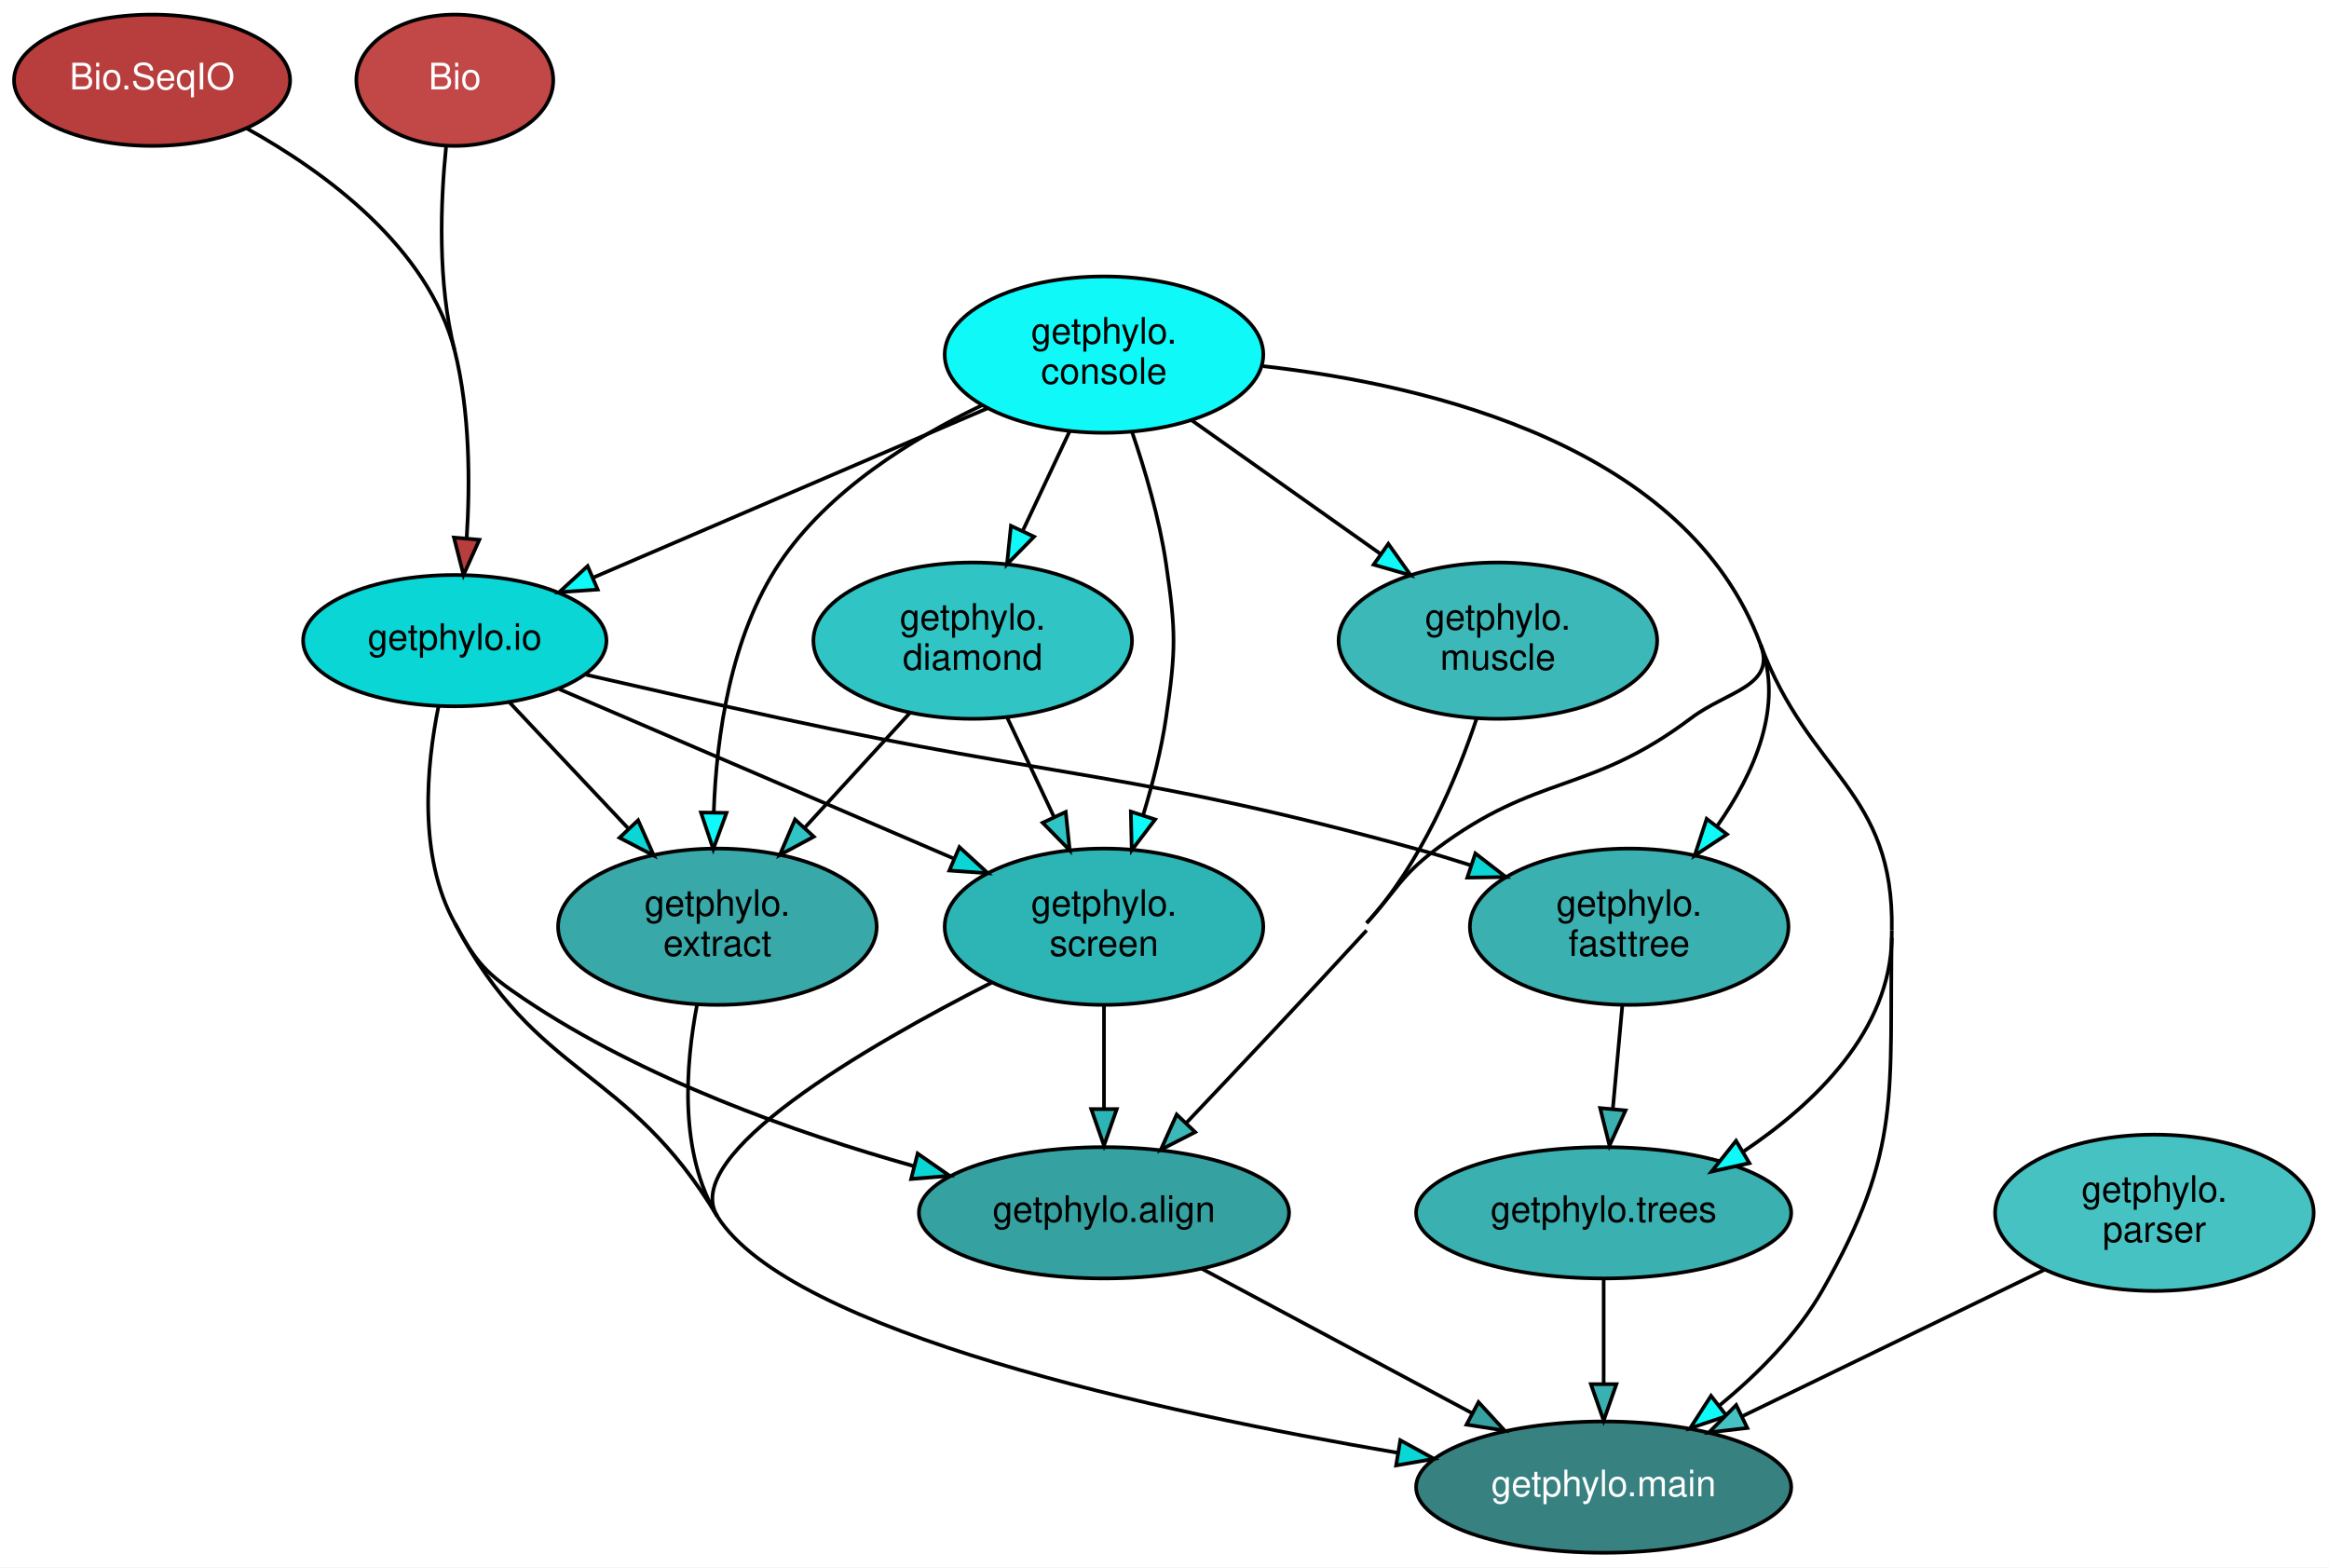
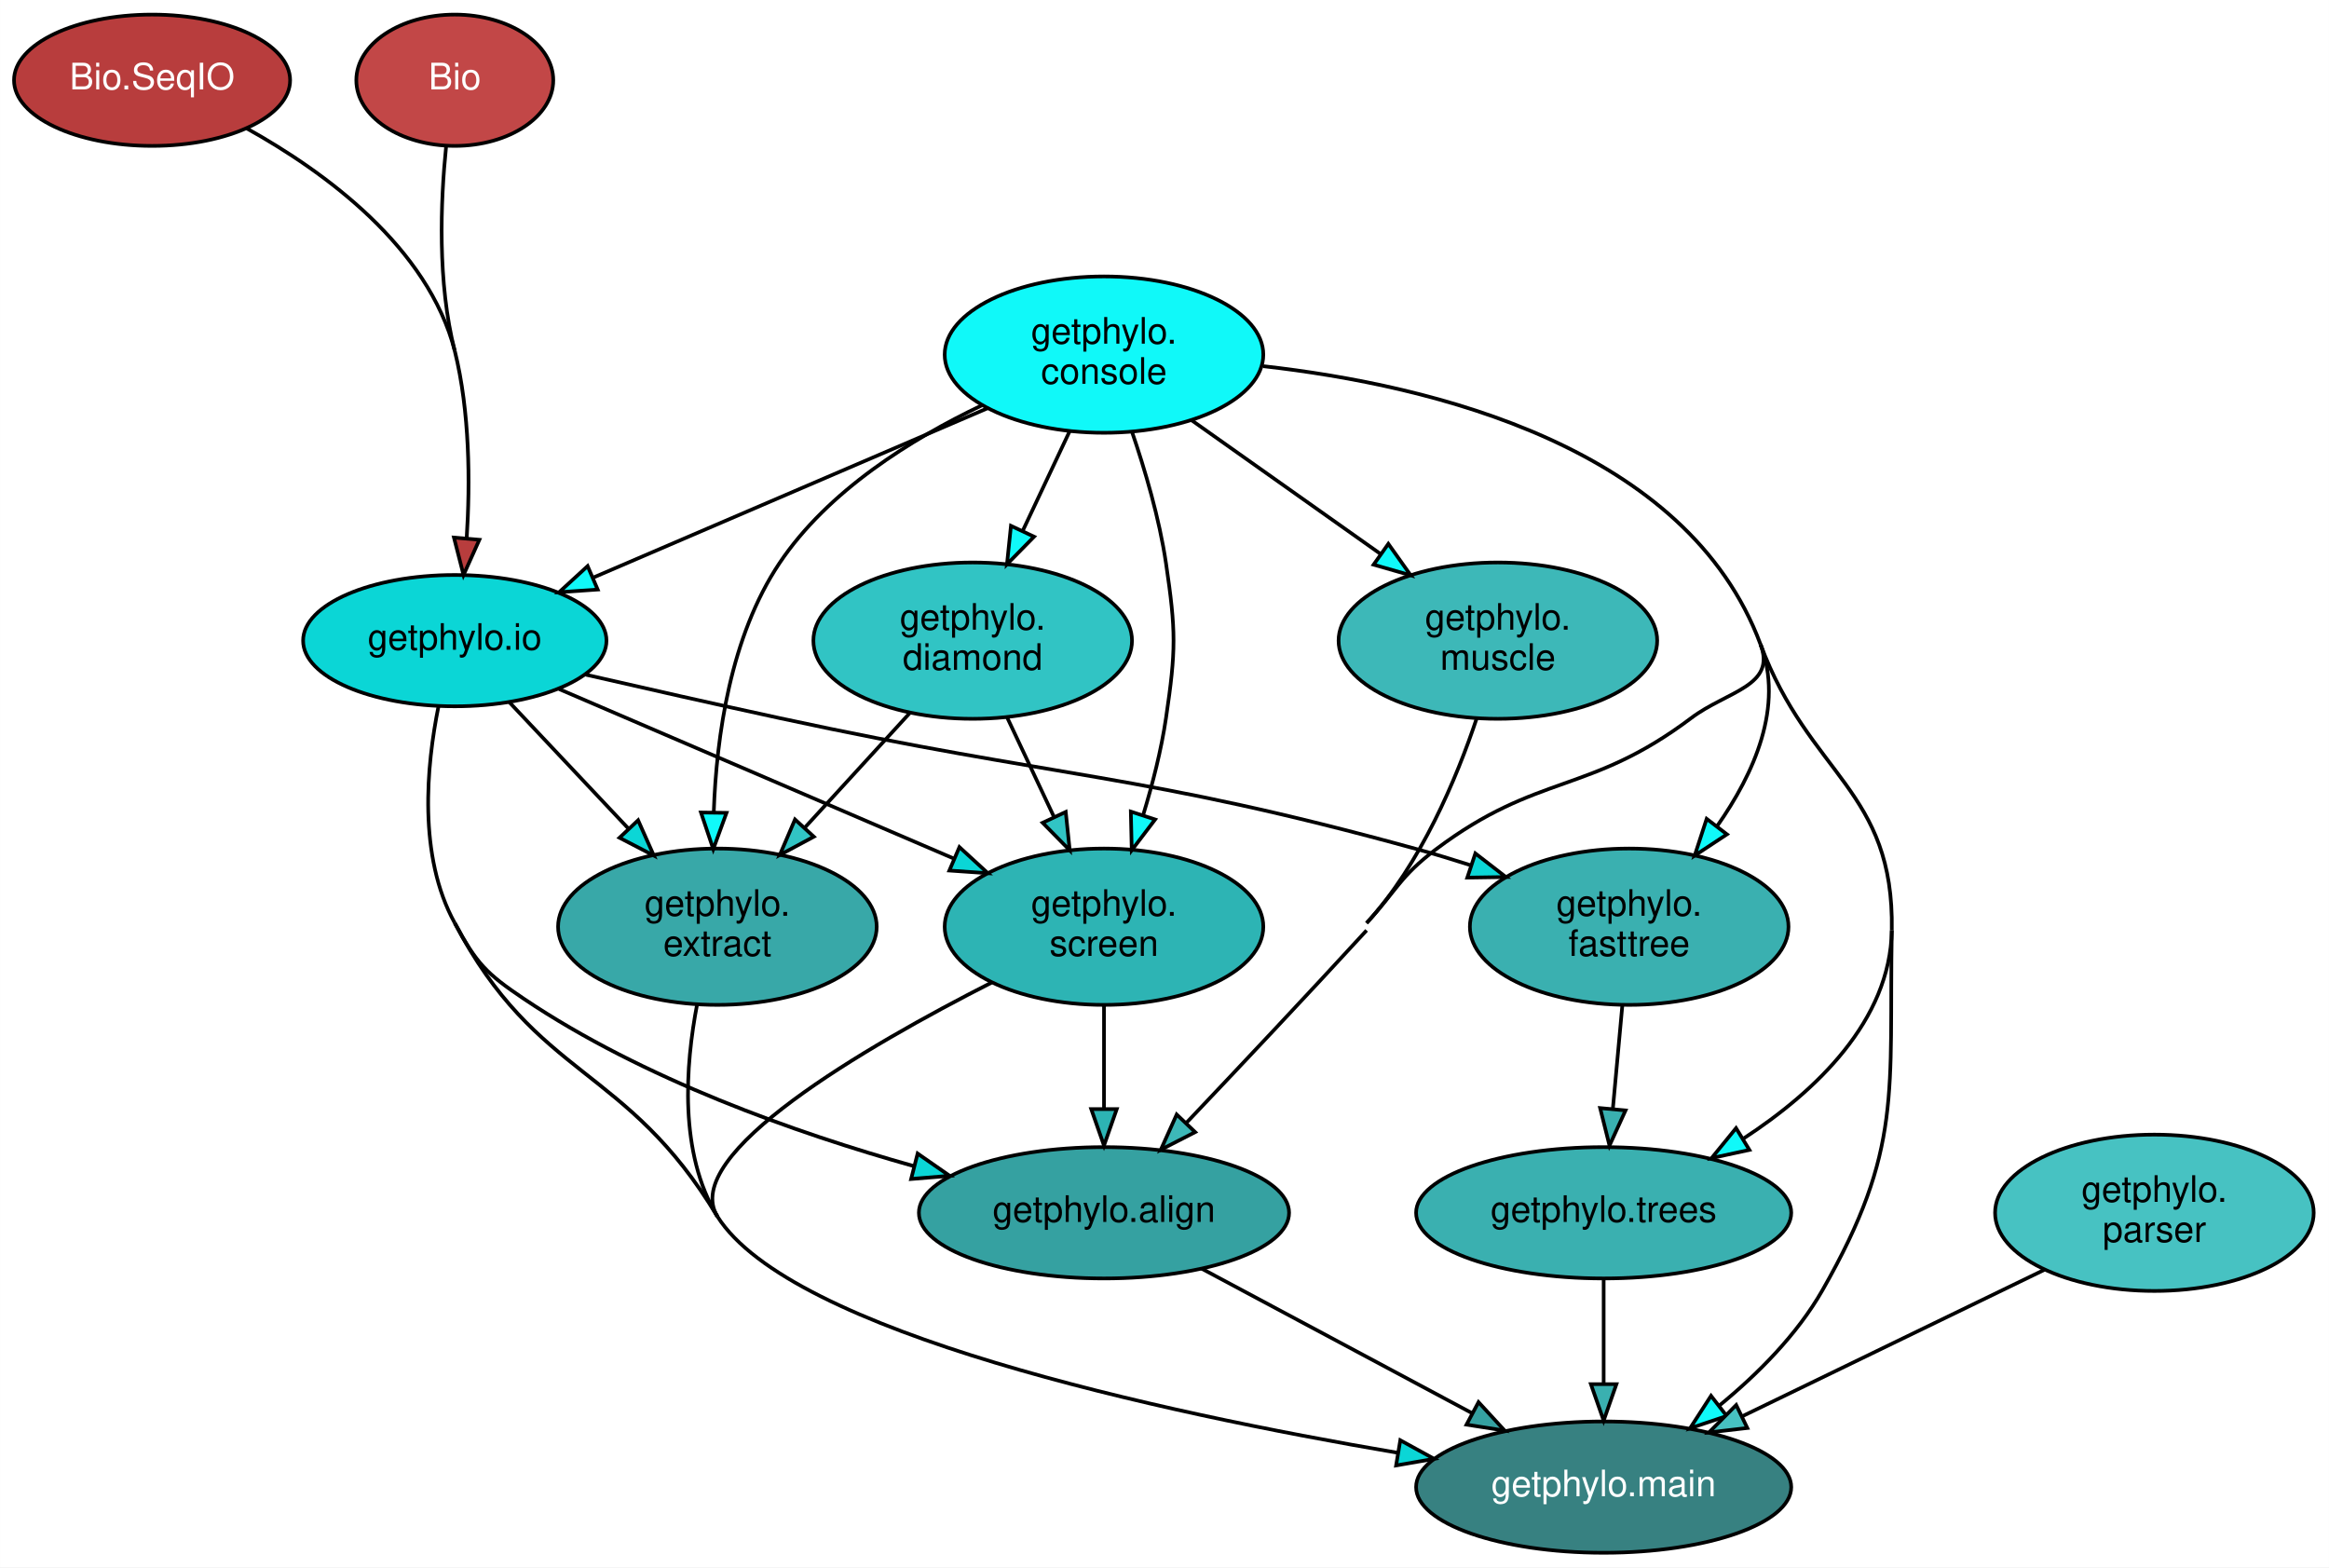
<svg xmlns="http://www.w3.org/2000/svg" width="639pt" height="430pt" viewBox="0.00 0.00 638.52 429.71" version="1.1" id="svg378">
  <defs id="defs382">
    <style id="style4">.edge&gt;path:hover{stroke-width:8}</style>
    <style id="style301">.edge&gt;path:hover{stroke-width:8}</style>
    <style id="style44">.edge&gt;path:hover{stroke-width:8}</style>
    <style id="style93">.edge&gt;path:hover{stroke-width:8}</style>
+     <style id="style229">.edge&gt;path:hover{stroke-width:8}</style>
  </defs>
  <polygon fill="#ffffff" stroke="transparent" points="634.52,-425.71 634.52,4 -4,4 -4,-425.71 " id="polygon6" transform="translate(4,425.71)" />
  <g id="node1" class="node" transform="translate(4,425.71)">
    <style id="style10">.edge&gt;path:hover{stroke-width:8}</style>
    <ellipse fill="#c24747" stroke="#000000" cx="120.67" cy="-403.71" rx="27" ry="18" id="ellipse12" />
    <text text-anchor="middle" x="120.67" y="-401.21" font-family="Helvetica, sans-Serif" font-size="10px" fill="#ffffff" id="text14">Bio</text>
  </g>
  <g id="node8" class="node" transform="translate(4,425.71)">
    <style id="style19">.edge&gt;path:hover{stroke-width:8}</style>
    <ellipse fill="#0bd6d6" stroke="#000000" cx="120.67" cy="-250.07" rx="41.59" ry="18" id="ellipse21" />
    <text text-anchor="middle" x="120.67" y="-247.57" font-family="Helvetica, sans-Serif" font-size="10px" fill="#000000" id="text23">getphylo.io</text>
  </g>
  <g id="edge1" class="edge" transform="translate(4,425.71)">
    <style id="style28">.edge&gt;path:hover{stroke-width:8}</style>
    <path fill="none" stroke="#000000" d="m 118.29,-385.54 c -1.53,15.04 -2.43,37.34 2.38,56.05" id="path30" />
  </g>
  <g id="node2" class="node" transform="translate(4,425.71)">
    <style id="style35">.edge&gt;path:hover{stroke-width:8}</style>
    <ellipse fill="#b83d3d" stroke="#000000" cx="37.67" cy="-403.71" rx="37.85" ry="18" id="ellipse37" />
    <text text-anchor="middle" x="37.67" y="-401.21" font-family="Helvetica, sans-Serif" font-size="10px" fill="#ffffff" id="text39">Bio.SeqIO</text>
  </g>
  <path fill="none" stroke="#000000" d="m 67.61,35.2 c 21.52,11.96 49.73,32.55 57.06,61.02" id="path46" />
  <path fill="none" stroke="#000000" d="m 124.67,96.22 c 4.13,16.669 4.24,35.98 3.26,51.39" id="path48" style="stroke-width:1.02" />
  <polygon fill="#b83d3d" stroke="#000000" points="127.41,-277.73 123.07,-268.07 120.44,-278.33 " id="polygon50" transform="translate(4,425.71)" />
  <g id="node3" class="node" transform="translate(4,425.71)">
    <style id="style55">.edge&gt;path:hover{stroke-width:8}</style>
    <ellipse fill="#35a1a1" stroke="#000000" cx="298.67" cy="-93.21" rx="50.75" ry="18" id="ellipse57" />
    <text text-anchor="middle" x="298.67" y="-90.71" font-family="Helvetica, sans-Serif" font-size="10px" fill="#000000" id="text59">getphylo.align</text>
  </g>
  <g id="node9" class="node" transform="translate(4,425.71)">
    <style id="style64">.edge&gt;path:hover{stroke-width:8}</style>
    <ellipse fill="#378181" stroke="#000000" cx="435.67" cy="-18" rx="51.43" ry="18" id="ellipse66" />
    <text text-anchor="middle" x="435.67" y="-15.5" font-family="Helvetica, sans-Serif" font-size="10px" fill="#ffffff" id="text68">getphylo.main</text>
  </g>
  <g id="edge3" class="edge" transform="translate(4,425.71)">
    <style id="style73">.edge&gt;path:hover{stroke-width:8}</style>
    <path fill="none" stroke="#000000" d="m 325.41,-77.92 c 21.18,11.31 50.96,27.23 74.23,39.67" id="path75" />
    <polygon fill="#35a1a1" stroke="#000000" points="398.06,-35.13 401.36,-41.3 408.53,-33.5 " id="polygon77" />
  </g>
  <g id="node4" class="node" transform="translate(4,425.71)">
    <style id="style82">.edge&gt;path:hover{stroke-width:8}</style>
    <ellipse fill="#10f9f9" stroke="#000000" cx="298.67" cy="-328.49" rx="43.68" ry="21.43" id="ellipse84" />
    <text text-anchor="middle" x="298.67" y="-331.49" font-family="Helvetica, sans-Serif" font-size="10px" fill="#000000" id="text86">getphylo.</text>
    <text text-anchor="middle" x="298.67" y="-320.49" font-family="Helvetica, sans-Serif" font-size="10px" fill="#000000" id="text88">console</text>
  </g>
  <path fill="none" stroke="#000000" d="m 346.32,100.39 c 46.53,5.237 116.25,22.182 136.35,76.25" id="path95" style="stroke-width:1.013" />
  <path fill="none" stroke="#000000" d="m 482.67,176.64 c 4.4,11.52 -9.15,12.8 -19,20.22 -27.94,21.05 -42.05,14.95 -70,36 -9.84,7.42 -10.66,11.13 -19,20.21" id="path97" />
  <g id="node5" class="node" transform="translate(4,425.71)">
    <style id="style102">.edge&gt;path:hover{stroke-width:8}</style>
    <ellipse fill="#31c4c4" stroke="#000000" cx="262.67" cy="-250.07" rx="43.68" ry="21.43" id="ellipse104" />
    <text text-anchor="middle" x="262.67" y="-253.07" font-family="Helvetica, sans-Serif" font-size="10px" fill="#000000" id="text106">getphylo.</text>
    <text text-anchor="middle" x="262.67" y="-242.07" font-family="Helvetica, sans-Serif" font-size="10px" fill="#000000" id="text108">diamond</text>
  </g>
  <g id="edge5" class="edge" transform="translate(4,425.71)">
    <style id="style113">.edge&gt;path:hover{stroke-width:8}</style>
    <path fill="none" stroke="#000000" d="m 289.22,-307.41 c -3.93,8.34 -8.56,18.17 -12.85,27.27" id="path115" />
    <polygon fill="#10f9f9" stroke="#000000" points="273.16,-281.55 279.5,-278.57 272.07,-271.01 " id="polygon117" />
  </g>
  <g id="node6" class="node" transform="translate(4,425.71)">
    <style id="style122">.edge&gt;path:hover{stroke-width:8}</style>
    <ellipse fill="#38a8a8" stroke="#000000" cx="192.67" cy="-171.64" rx="43.68" ry="21.43" id="ellipse124" />
    <text text-anchor="middle" x="192.67" y="-174.64" font-family="Helvetica, sans-Serif" font-size="10px" fill="#000000" id="text126">getphylo.</text>
    <text text-anchor="middle" x="192.67" y="-163.64" font-family="Helvetica, sans-Serif" font-size="10px" fill="#000000" id="text128">extract</text>
  </g>
  <g id="edge6" class="edge" transform="translate(4,425.71)">
    <style id="style133">.edge&gt;path:hover{stroke-width:8}</style>
    <path fill="none" stroke="#000000" d="m 265.25,-314.61 c -19.28,9.17 -42.27,23.43 -55.58,43.33 -13.4,20.06 -17.26,47.36 -17.99,68.16" id="path135" />
    <polygon fill="#10f9f9" stroke="#000000" points="188.17,-202.95 195.17,-202.86 191.54,-192.91 " id="polygon137" />
  </g>
  <g id="node7" class="node" transform="translate(4,425.71)">
    <style id="style142">.edge&gt;path:hover{stroke-width:8}</style>
    <ellipse fill="#3ab0b0" stroke="#000000" cx="442.67" cy="-171.64" rx="43.68" ry="21.43" id="ellipse144" />
    <text text-anchor="middle" x="442.67" y="-174.64" font-family="Helvetica, sans-Serif" font-size="10px" fill="#000000" id="text146">getphylo.</text>
    <text text-anchor="middle" x="442.67" y="-163.64" font-family="Helvetica, sans-Serif" font-size="10px" fill="#000000" id="text148">fasttree</text>
  </g>
  <g id="edge7" class="edge" transform="translate(4,425.71)">
    <style id="style153">.edge&gt;path:hover{stroke-width:8}</style>
    <path fill="none" stroke="#000000" d="m 478.67,-249.07 c 6.48,16.96 -1.71,35.37 -11.91,49.88" id="path155" />
    <polygon fill="#10f9f9" stroke="#000000" points="463.91,-201.22 469.47,-196.97 460.62,-191.14 " id="polygon157" />
  </g>
  <g id="edge8" class="edge" transform="translate(4,425.71)">
    <style id="style162">.edge&gt;path:hover{stroke-width:8}</style>
    <path fill="none" stroke="#000000" d="m 266.85,-313.83 c -30.27,13 -75.84,32.56 -108.04,46.39" id="path164" />
    <polygon fill="#10f9f9" stroke="#000000" points="157.09,-270.51 159.85,-264.08 149.28,-263.35 " id="polygon166" />
  </g>
  <g id="edge9" class="edge" transform="translate(4,425.71)">
    <style id="style171">.edge&gt;path:hover{stroke-width:8}</style>
    <path fill="none" stroke="#000000" d="m 514.67,-170.64 c -0.8,44.64 3.14,59.87 -19,98.64 -6.97,12.22 -17.81,23.06 -28.36,31.7" id="path173" />
    <polygon fill="#10f9f9" stroke="#000000" points="465.11,-43.03 469.41,-37.5 459.36,-34.13 " id="polygon175" />
  </g>
  <g id="node10" class="node" transform="translate(4,425.71)">
    <style id="style180">.edge&gt;path:hover{stroke-width:8}</style>
    <ellipse fill="#3db8b8" stroke="#000000" cx="406.67" cy="-250.07" rx="43.68" ry="21.43" id="ellipse182" />
    <text text-anchor="middle" x="406.67" y="-253.07" font-family="Helvetica, sans-Serif" font-size="10px" fill="#000000" id="text184">getphylo.</text>
    <text text-anchor="middle" x="406.67" y="-242.07" font-family="Helvetica, sans-Serif" font-size="10px" fill="#000000" id="text186">muscle</text>
  </g>
  <g id="edge10" class="edge" transform="translate(4,425.71)">
    <style id="style191">.edge&gt;path:hover{stroke-width:8}</style>
    <path fill="none" stroke="#000000" d="m 322.64,-310.53 c 15.24,10.78 35.16,24.88 51.78,36.64" id="path193" />
    <polygon fill="#10f9f9" stroke="#000000" points="372.59,-270.9 376.63,-276.61 382.77,-267.98 " id="polygon195" />
  </g>
  <g id="node12" class="node" transform="translate(4,425.71)">
    <style id="style200">.edge&gt;path:hover{stroke-width:8}</style>
    <ellipse fill="#2db4b4" stroke="#000000" cx="298.67" cy="-171.64" rx="43.68" ry="21.43" id="ellipse202" />
    <text text-anchor="middle" x="298.67" y="-174.64" font-family="Helvetica, sans-Serif" font-size="10px" fill="#000000" id="text204">getphylo.</text>
    <text text-anchor="middle" x="298.67" y="-163.64" font-family="Helvetica, sans-Serif" font-size="10px" fill="#000000" id="text206">screen</text>
  </g>
  <g id="edge11" class="edge" transform="translate(4,425.71)">
    <style id="style211">.edge&gt;path:hover{stroke-width:8}</style>
    <path fill="none" stroke="#000000" d="m 306.28,-307.53 c 3.63,10.6 7.57,23.95 9.39,36.25 2.76,18.65 2.76,23.77 0,42.43 -1.29,8.75 -3.66,18.02 -6.22,26.46" id="path213" />
    <polygon fill="#10f9f9" stroke="#000000" points="306.03,-203.2 312.69,-201.04 306.28,-192.61 " id="polygon215" />
  </g>
  <g id="node13" class="node" transform="translate(4,425.71)">
    <style id="style220">.edge&gt;path:hover{stroke-width:8}</style>
    <ellipse fill="#3ab0b0" stroke="#000000" cx="435.67" cy="-93.21" rx="51.43" ry="18" id="ellipse222" />
    <text text-anchor="middle" x="435.67" y="-90.71" font-family="Helvetica, sans-Serif" font-size="10px" fill="#000000" id="text224">getphylo.trees</text>
  </g>
-   <g id="edge12" class="edge" transform="matrix(1,0,0,1.026168,4,432.2276)">
-     <style id="style229">.edge&gt;path:hover{stroke-width:8}</style>
-     <path fill="none" stroke="#000000" d="m 478.67,-249.07 c 13.4,35.08 36.68,38.89 36,76.43" id="path231" />
-     <path fill="none" stroke="#000000" d="m 514.67,-170.64 c -0.44,24.76 -20.75,44.06 -40.65,57.07" id="path233" />
-     <polygon fill="#10f9f9" stroke="#000000" points="475.63,-110.45 465.27,-108.21 471.97,-116.42 " id="polygon235" />
-   </g>
+   <path fill="none" stroke="#000000" d="m 482.67,176.64 c 13.4,35.998 36.68,39.908 36,78.43" id="path231" style="stroke-width:1.013" />
+   <path fill="none" stroke="#000000" d="m 518.67,255.07 c -0.44,24.76 -20.75,44.06 -40.65,57.07" id="path233" />
+   <polygon fill="#10f9f9" stroke="#000000" points="475.63,-110.45 465.27,-108.21 471.97,-116.42 " id="polygon235" transform="translate(4,425.71)" />
  <g id="edge13" class="edge" transform="translate(4,425.71)">
    <style id="style240">.edge&gt;path:hover{stroke-width:8}</style>
    <path fill="none" stroke="#000000" d="m 245.37,-230.17 c -8.65,9.44 -19.25,21.01 -28.67,31.3" id="path242" />
    <polygon fill="#31c4c4" stroke="#000000" points="213.95,-201.05 219.11,-196.32 209.78,-191.31 " id="polygon244" />
  </g>
  <g id="edge14" class="edge" transform="translate(4,425.71)">
    <style id="style249">.edge&gt;path:hover{stroke-width:8}</style>
    <path fill="none" stroke="#000000" d="m 272.13,-228.99 c 3.93,8.34 8.56,18.18 12.85,27.28" id="path251" />
    <polygon fill="#31c4c4" stroke="#000000" points="281.85,-200.14 288.18,-203.12 289.28,-192.59 " id="polygon253" />
  </g>
  <g id="edge15" class="edge" transform="matrix(1,0,0,1.035524,4,431.0567)">
    <style id="style258">.edge&gt;path:hover{stroke-width:8}</style>
    <path fill="none" stroke="#000000" d="m 187.14,-150.51 c -3.29,16.44 -5.03,39.58 5.53,56.3" id="path260" />
  </g>
  <g id="edge16" class="edge" transform="translate(4,425.71)">
    <style id="style265">.edge&gt;path:hover{stroke-width:8}</style>
    <path fill="none" stroke="#000000" d="m 440.8,-150.16 c -0.8,8.74 -1.75,19.07 -2.61,28.46" id="path267" />
    <polygon fill="#3ab0b0" stroke="#000000" points="434.7,-121.92 441.67,-121.28 437.27,-111.64 " id="polygon269" />
  </g>
  <g id="edge17" class="edge" transform="matrix(1,0,0,1.029343,4,428.717)">
    <style id="style274">.edge&gt;path:hover{stroke-width:8}</style>
    <path fill="none" stroke="#000000" d="m 120.67,-170.64 c 5.97,10.79 8.68,13.48 19,20.21 32.67,21.32 74.4,35.67 106.91,44.54" id="path276" />
    <polygon fill="#0bd6d6" stroke="#000000" points="247.57,-109.25 256.35,-103.32 245.79,-102.48 " id="polygon278" />
  </g>
  <g id="edge18" class="edge" transform="translate(4,425.71)">
    <style id="style283">.edge&gt;path:hover{stroke-width:8}</style>
    <path fill="none" stroke="#000000" d="m 135.59,-233.23 c 9.46,10.04 21.92,23.27 32.79,34.8" id="path285" />
    <polygon fill="#0bd6d6" stroke="#000000" points="165.83,-196.03 170.93,-200.83 175.24,-191.15 " id="polygon287" />
  </g>
  <g id="edge19" class="edge" transform="translate(4,425.71)">
    <style id="style292">.edge&gt;path:hover{stroke-width:8}</style>
    <path fill="none" stroke="#000000" d="m 156.58,-240.74 c 16.2,3.72 35.59,8.1 53.09,11.89 77.61,16.79 98.46,14.88 175,36 4.7,1.29 9.58,2.77 14.41,4.32" id="path294" />
    <polygon fill="#0bd6d6" stroke="#000000" points="398.28,-185.1 400.49,-191.74 408.87,-185.26 " id="polygon296" />
  </g>
  <path fill="none" stroke="#000000" d="m 120.21,193.6 c -3.3,16.31 -5.68,41.13 4.46,59.47" id="path303" />
  <path fill="none" stroke="#000000" d="m 124.67,253.07 c 22.59,42.977 47.08,38.915 72,80.43" id="path305" style="stroke-width:1.026" />
  <path fill="none" stroke="#000000" d="m 196.67,333.5 c 20.06,31.73 121.06,53.65 186.38,64.77" id="path307" />
  <polygon fill="#0bd6d6" stroke="#000000" points="379.91,-30.85 389.2,-25.75 378.76,-23.94 " id="polygon309" transform="translate(4,425.71)" />
  <g id="edge21" class="edge" transform="translate(4,425.71)">
    <style id="style314">.edge&gt;path:hover{stroke-width:8}</style>
    <path fill="none" stroke="#000000" d="m 149.27,-236.79 c 29.25,12.56 74.98,32.19 108.14,46.43" id="path316" />
    <polygon fill="#0bd6d6" stroke="#000000" points="256.27,-187.04 259.03,-193.47 266.84,-186.31 " id="polygon318" />
  </g>
  <g id="edge22" class="edge" transform="translate(4,425.71)">
    <style id="style323">.edge&gt;path:hover{stroke-width:8}</style>
    <path fill="none" stroke="#000000" d="m 400.92,-228.94 c -5.56,16.64 -15.37,40.09 -30.25,56.3" id="path325" />
    <path fill="none" stroke="#000000" d="m 370.67,-170.64 c -16.37,17.84 -35.14,37.74 -49.41,52.77" id="path327" />
    <polygon fill="#3db8b8" stroke="#000000" points="318.6,-120.16 323.67,-115.33 314.25,-110.5 " id="polygon329" />
  </g>
  <g id="node11" class="node" transform="translate(4,425.71)">
    <style id="style334">.edge&gt;path:hover{stroke-width:8}</style>
    <ellipse fill="#47c2c2" stroke="#000000" cx="586.67" cy="-93.21" rx="43.68" ry="21.43" id="ellipse336" />
    <text text-anchor="middle" x="586.67" y="-96.21" font-family="Helvetica, sans-Serif" font-size="10px" fill="#000000" id="text338">getphylo.</text>
    <text text-anchor="middle" x="586.67" y="-85.21" font-family="Helvetica, sans-Serif" font-size="10px" fill="#000000" id="text340">parser</text>
  </g>
  <g id="edge23" class="edge" transform="translate(4,425.71)">
    <style id="style345">.edge&gt;path:hover{stroke-width:8}</style>
    <path fill="none" stroke="#000000" d="m 556.48,-77.57 c -23.84,11.56 -57.24,27.75 -82.88,40.18" id="path347" />
    <polygon fill="#47c2c2" stroke="#000000" points="472.01,-40.51 475.06,-34.21 464.54,-32.99 " id="polygon349" />
  </g>
  <g id="edge24" class="edge" transform="translate(4,425.71)">
    <style id="style354">.edge&gt;path:hover{stroke-width:8}</style>
    <path fill="none" stroke="#000000" d="m 298.67,-150.16 c 0,8.74 0,19.07 0,28.46" id="path356" />
    <polygon fill="#2db4b4" stroke="#000000" points="295.17,-121.64 302.17,-121.64 298.67,-111.64 " id="polygon358" />
  </g>
  <g id="edge25" class="edge" transform="matrix(1,0,0,1.03217,4,430.7407)">
    <style id="style363">.edge&gt;path:hover{stroke-width:8}</style>
    <path fill="none" stroke="#000000" d="m 267.95,-156.38 c -34.86,17.18 -85.64,45.77 -75.28,62.17" id="path365" />
  </g>
  <g id="edge26" class="edge" transform="translate(4,425.71)">
    <style id="style370">.edge&gt;path:hover{stroke-width:8}</style>
    <path fill="none" stroke="#000000" d="m 435.67,-74.86 c 0,8.48 0,18.88 0,28.41" id="path372" />
    <polygon fill="#3ab0b0" stroke="#000000" points="432.17,-46.23 439.17,-46.23 435.67,-36.23 " id="polygon374" />
  </g>
</svg>
